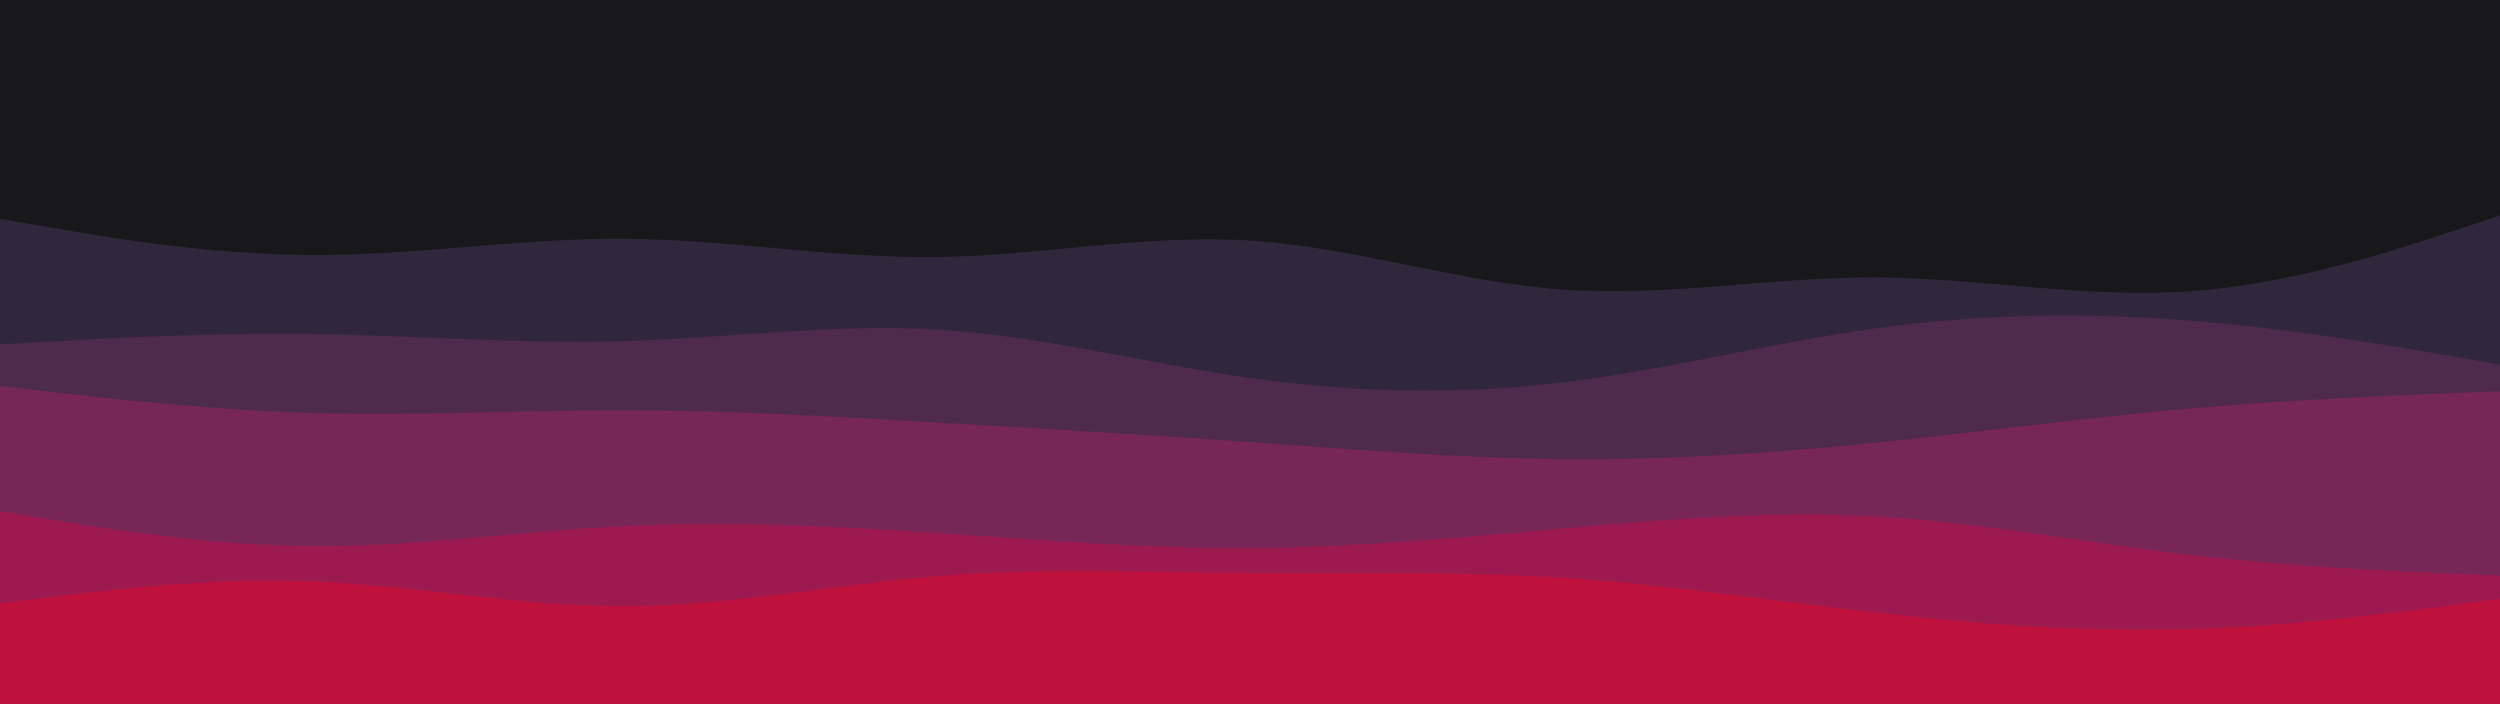
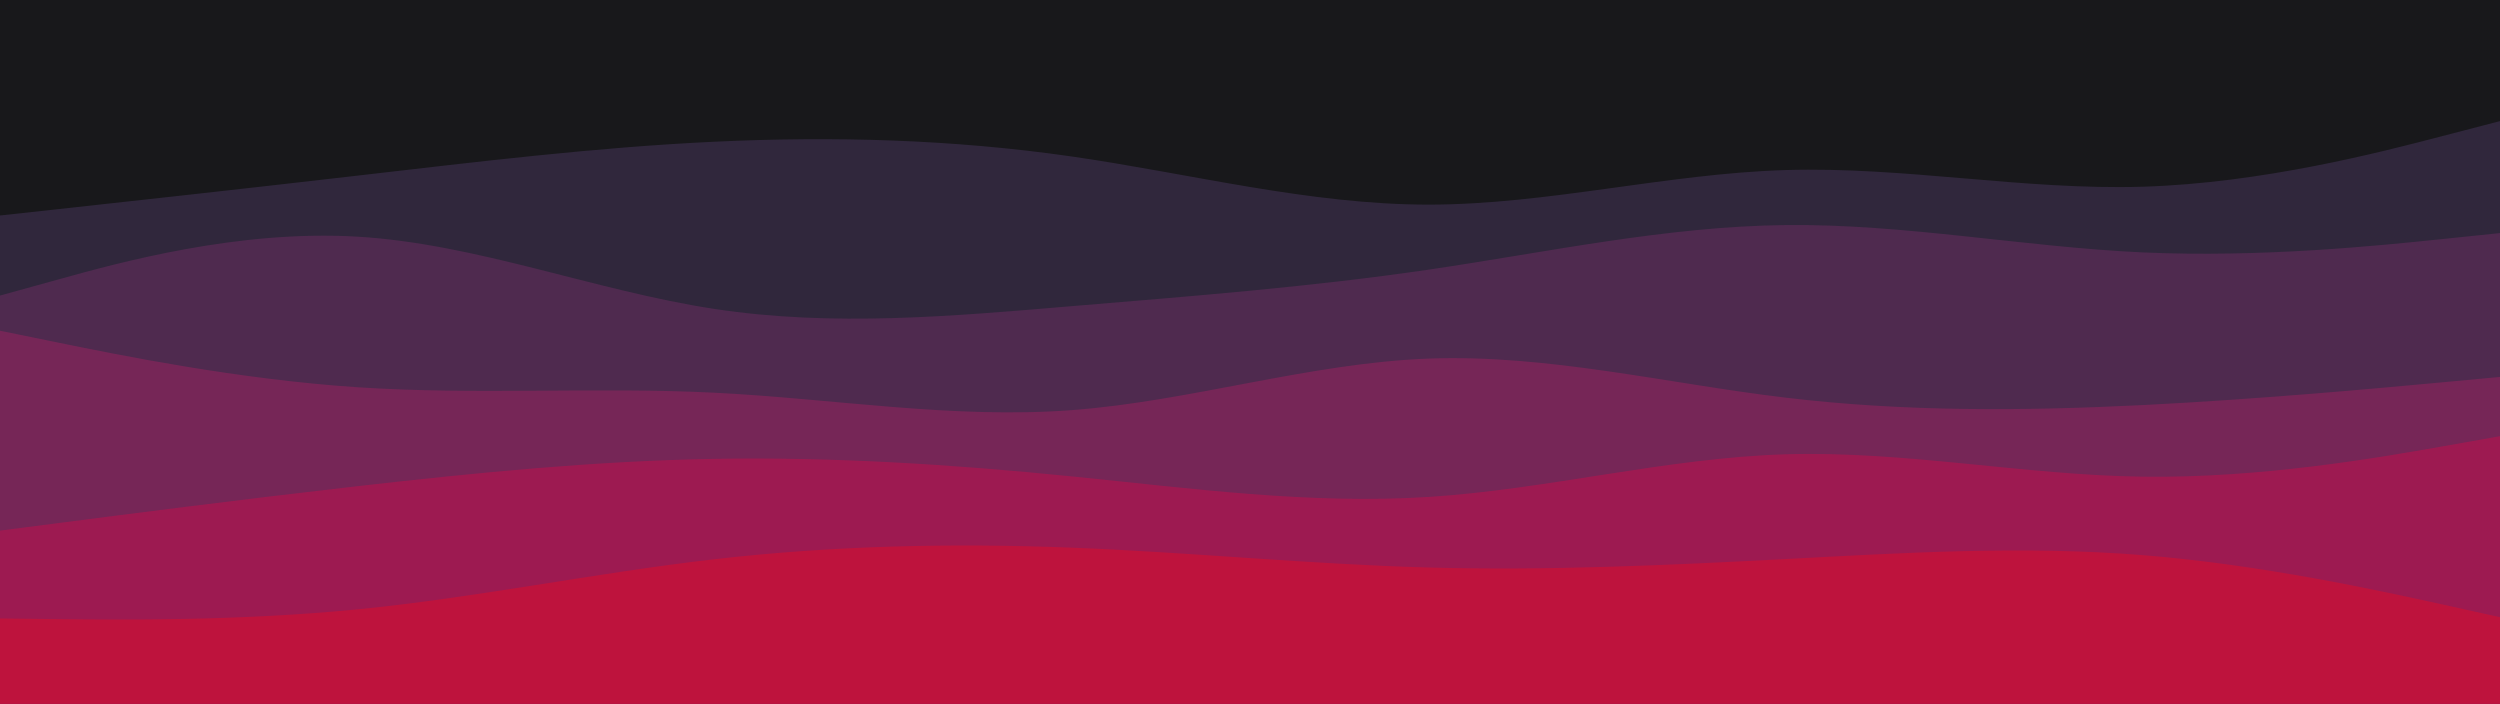
<svg xmlns="http://www.w3.org/2000/svg" id="visual" viewBox="0 0 3840 1080" width="3840" height="1080" version="1.1">
  <style type="text/css" media="screen">  
          
            svg path {
                animation: oceanWave 60s linear infinite;
            }

        @keyframes oceanWave {
            0% { transform: translate(0, 0); }
            25% { transform: translate(-25%, 0); }
            50% { transform: translate(-50%, 0); 
            75% { transform: translate(-75%, 0); }
            100% { transform: translate(-100%, 0); }
            }
          
    </style>
  <rect x="0" y="0" width="3840" height="1080" fill="#18181b" />
-   <path d="M0 336L80 349.8C160 363.7 320 391.3 480 391.8C640 392.3 800 365.7 960 366.8C1120 368 1280 397 1440 394.8C1600 392.7 1760 359.3 1920 369.5C2080 379.7 2240 433.3 2400 444.8C2560 456.3 2720 425.7 2880 426.2C3040 426.7 3200 458.3 3360 447.7C3520 437 3680 384 3760 357.5L3840 331L3840 1081L3760 1081C3680 1081 3520 1081 3360 1081C3200 1081 3040 1081 2880 1081C2720 1081 2560 1081 2400 1081C2240 1081 2080 1081 1920 1081C1760 1081 1600 1081 1440 1081C1280 1081 1120 1081 960 1081C800 1081 640 1081 480 1081C320 1081 160 1081 80 1081L0 1081Z" fill="#30273c" />
-   <path d="M0 529L80 524.5C160 520 320 511 480 513.2C640 515.3 800 528.7 960 524C1120 519.3 1280 496.7 1440 506.3C1600 516 1760 558 1920 580.7C2080 603.3 2240 606.7 2400 587.5C2560 568.3 2720 526.7 2880 504.5C3040 482.3 3200 479.7 3360 492.2C3520 504.7 3680 532.3 3760 546.2L3840 560L3840 1081L3760 1081C3680 1081 3520 1081 3360 1081C3200 1081 3040 1081 2880 1081C2720 1081 2560 1081 2400 1081C2240 1081 2080 1081 1920 1081C1760 1081 1600 1081 1440 1081C1280 1081 1120 1081 960 1081C800 1081 640 1081 480 1081C320 1081 160 1081 80 1081L0 1081Z" fill="#4f2a4f" />
-   <path d="M0 593L80 602.2C160 611.3 320 629.7 480 634.3C640 639 800 630 960 630.2C1120 630.3 1280 639.7 1440 649C1600 658.3 1760 667.7 1920 679C2080 690.3 2240 703.7 2400 705.2C2560 706.7 2720 696.3 2880 680.2C3040 664 3200 642 3360 627.8C3520 613.7 3680 607.3 3760 604.2L3840 601L3840 1081L3760 1081C3680 1081 3520 1081 3360 1081C3200 1081 3040 1081 2880 1081C2720 1081 2560 1081 2400 1081C2240 1081 2080 1081 1920 1081C1760 1081 1600 1081 1440 1081C1280 1081 1120 1081 960 1081C800 1081 640 1081 480 1081C320 1081 160 1081 80 1081L0 1081Z" fill="#762657" />
-   <path d="M0 785L80 798.2C160 811.3 320 837.7 480 838.8C640 840 800 816 960 808C1120 800 1280 808 1440 818.7C1600 829.3 1760 842.7 1920 841.8C2080 841 2240 826 2400 811.8C2560 797.7 2720 784.3 2880 793.2C3040 802 3200 833 3360 851.8C3520 870.7 3680 877.3 3760 880.7L3840 884L3840 1081L3760 1081C3680 1081 3520 1081 3360 1081C3200 1081 3040 1081 2880 1081C2720 1081 2560 1081 2400 1081C2240 1081 2080 1081 1920 1081C1760 1081 1600 1081 1440 1081C1280 1081 1120 1081 960 1081C800 1081 640 1081 480 1081C320 1081 160 1081 80 1081L0 1081Z" fill="#9d1a50" />
-   <path d="M0 927L80 917C160 907 320 887 480 893.2C640 899.3 800 931.7 960 931.3C1120 931 1280 898 1440 885C1600 872 1760 879 1920 880.3C2080 881.7 2240 877.3 2400 887.5C2560 897.7 2720 922.3 2880 940.7C3040 959 3200 971 3360 966.5C3520 962 3680 941 3760 930.5L3840 920L3840 1081L3760 1081C3680 1081 3520 1081 3360 1081C3200 1081 3040 1081 2880 1081C2720 1081 2560 1081 2400 1081C2240 1081 2080 1081 1920 1081C1760 1081 1600 1081 1440 1081C1280 1081 1120 1081 960 1081C800 1081 640 1081 480 1081C320 1081 160 1081 80 1081L0 1081Z" fill="#be123c" />
+   <path d="M0 331L91.5 321C183 311 366 291 548.8 269.8C731.7 248.7 914.3 226.3 1097.2 217.7C1280 209 1463 214 1645.8 240.3C1828.7 266.7 2011.3 314.3 2194.2 314.3C2377 314.3 2560 266.7 2742.8 261.2C2925.7 255.7 3108.3 292.3 3291.2 286.8C3474 281.3 3657 233.7 3748.5 209.8L3840 186L3840 1081L3748.5 1081C3657 1081 3474 1081 3291.2 1081C3108.3 1081 2925.7 1081 2742.8 1081C2560 1081 2377 1081 2194.2 1081C2011.3 1081 1828.7 1081 1645.8 1081C1463 1081 1280 1081 1097.2 1081C914.3 1081 731.7 1081 548.8 1081C366 1081 183 1081 91.5 1081L0 1081Z" fill="#30273c" />
+   <path d="M0 454L91.5 428.7C183 403.3 366 352.7 548.8 363.5C731.7 374.3 914.3 446.7 1097.2 474.5C1280 502.3 1463 485.7 1645.8 470.3C1828.7 455 2011.3 441 2194.2 414.2C2377 387.3 2560 347.7 2742.8 345.7C2925.7 343.7 3108.3 379.3 3291.2 387.7C3474 396 3657 377 3748.5 367.5L3840 358L3840 1081L3748.5 1081C3657 1081 3474 1081 3291.2 1081C3108.3 1081 2925.7 1081 2742.8 1081C2560 1081 2377 1081 2194.2 1081C2011.3 1081 1828.7 1081 1645.8 1081C1463 1081 1280 1081 1097.2 1081C914.3 1081 731.7 1081 548.8 1081C366 1081 183 1081 91.5 1081L0 1081Z" fill="#4f2a4f" />
+   <path d="M0 508L91.5 526.7C183 545.3 366 582.7 548.8 594.8C731.7 607 914.3 594 1097.2 603.2C1280 612.3 1463 643.7 1645.8 630C1828.7 616.3 2011.3 557.7 2194.2 550.8C2377 544 2560 589 2742.8 610.8C2925.7 632.7 3108.3 631.3 3291.2 622.2C3474 613 3657 596 3748.5 587.5L3840 579L3840 1081L3748.5 1081C3657 1081 3474 1081 3291.2 1081C3108.3 1081 2925.7 1081 2742.8 1081C2560 1081 2377 1081 2194.2 1081C2011.3 1081 1828.7 1081 1645.8 1081C1463 1081 1280 1081 1097.2 1081C914.3 1081 731.7 1081 548.8 1081C366 1081 183 1081 91.5 1081L0 1081Z" fill="#762657" />
+   <path d="M0 815L91.5 803.2C183 791.3 366 767.7 548.8 746.8C731.7 726 914.3 708 1097.2 704.8C1280 701.7 1463 713.3 1645.8 731.7C1828.7 750 2011.3 775 2194.2 763.3C2377 751.7 2560 703.3 2742.8 697.8C2925.7 692.3 3108.3 729.7 3291.2 732.2C3474 734.7 3657 702.3 3748.5 686.2L3840 670L3840 1081L3748.5 1081C3657 1081 3474 1081 3291.2 1081C3108.3 1081 2925.7 1081 2742.8 1081C2560 1081 2377 1081 2194.2 1081C2011.3 1081 1828.7 1081 1645.8 1081C1463 1081 1280 1081 1097.2 1081C914.3 1081 731.7 1081 548.8 1081C366 1081 183 1081 91.5 1081L0 1081Z" fill="#9d1a51" />
+   <path d="M0 950L91.5 951C183 952 366 954 548.8 936C731.7 918 914.3 880 1097.2 859C1280 838 1463 834 1645.8 841.2C1828.7 848.3 2011.3 866.7 2194.2 871.7C2377 876.7 2560 868.3 2742.8 858.7C2925.7 849 3108.3 838 3291.2 852.7C3474 867.3 3657 907.7 3748.5 927.8L3840 948L3840 1081L3748.5 1081C3657 1081 3474 1081 3291.2 1081C3108.3 1081 2925.7 1081 2742.8 1081C2560 1081 2377 1081 2194.2 1081C2011.3 1081 1828.7 1081 1645.8 1081C1463 1081 1280 1081 1097.2 1081C914.3 1081 731.7 1081 548.8 1081C366 1081 183 1081 91.5 1081L0 1081Z" fill="#be133d" />
</svg>
